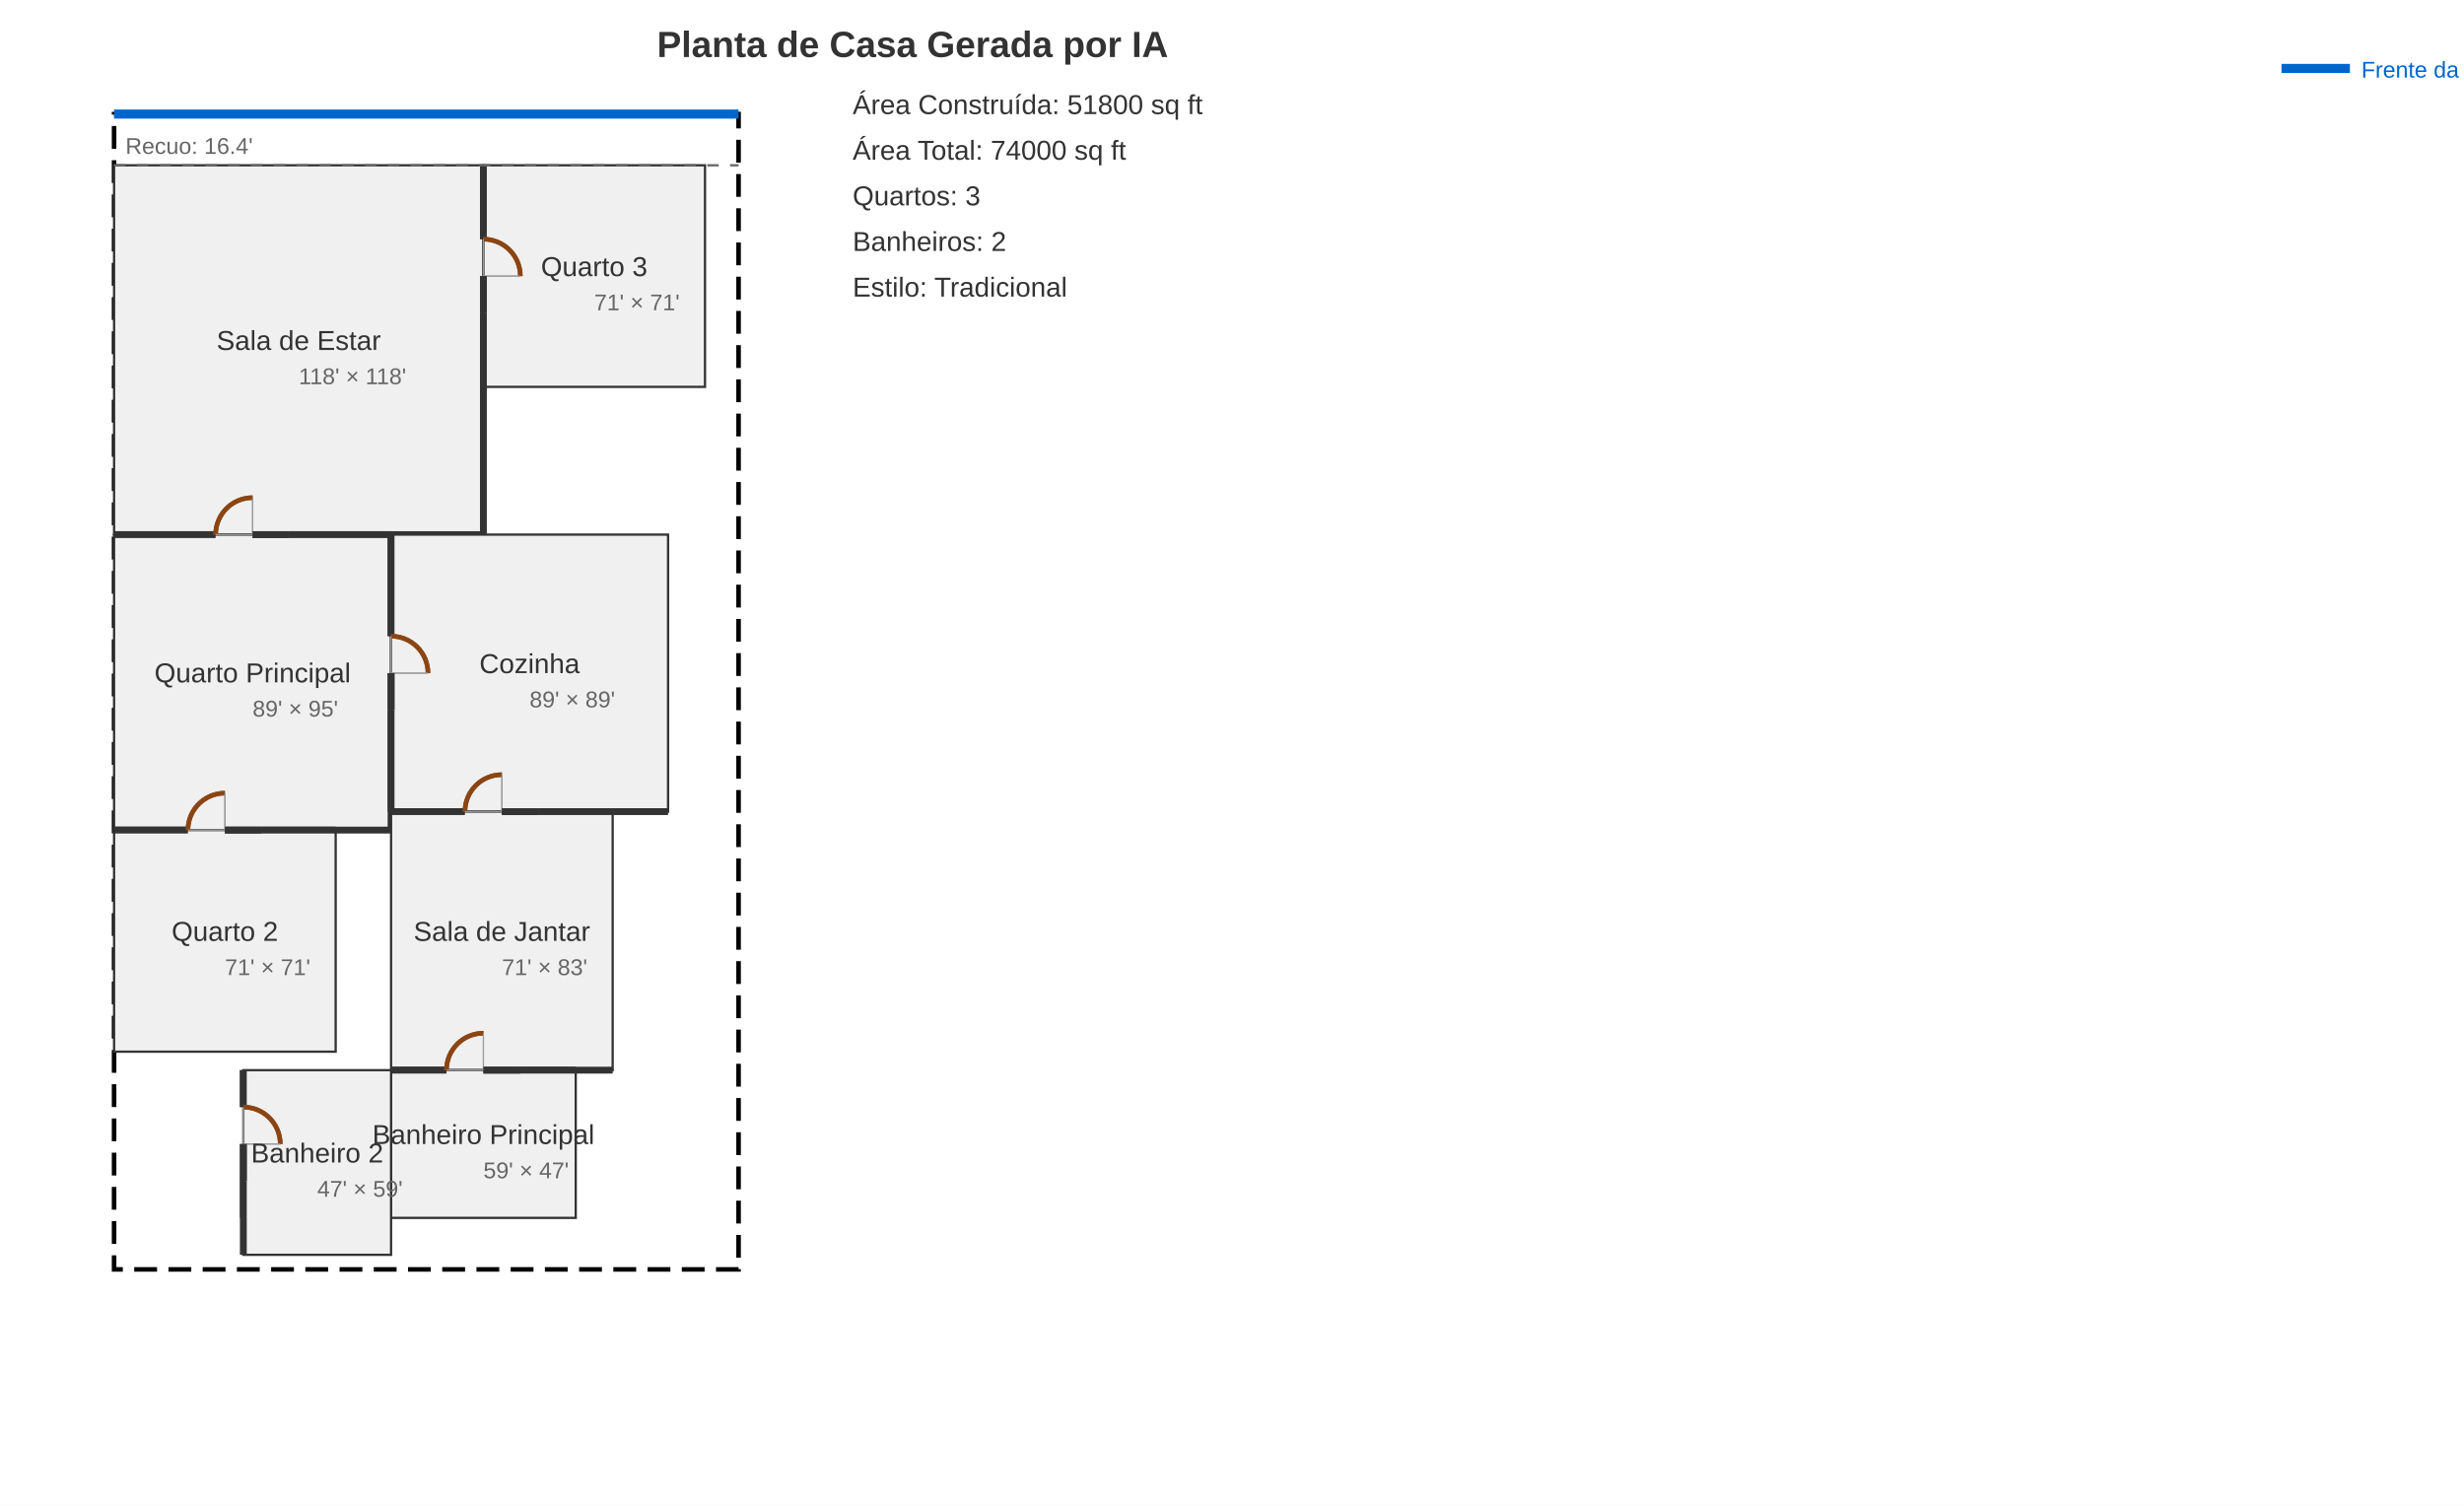
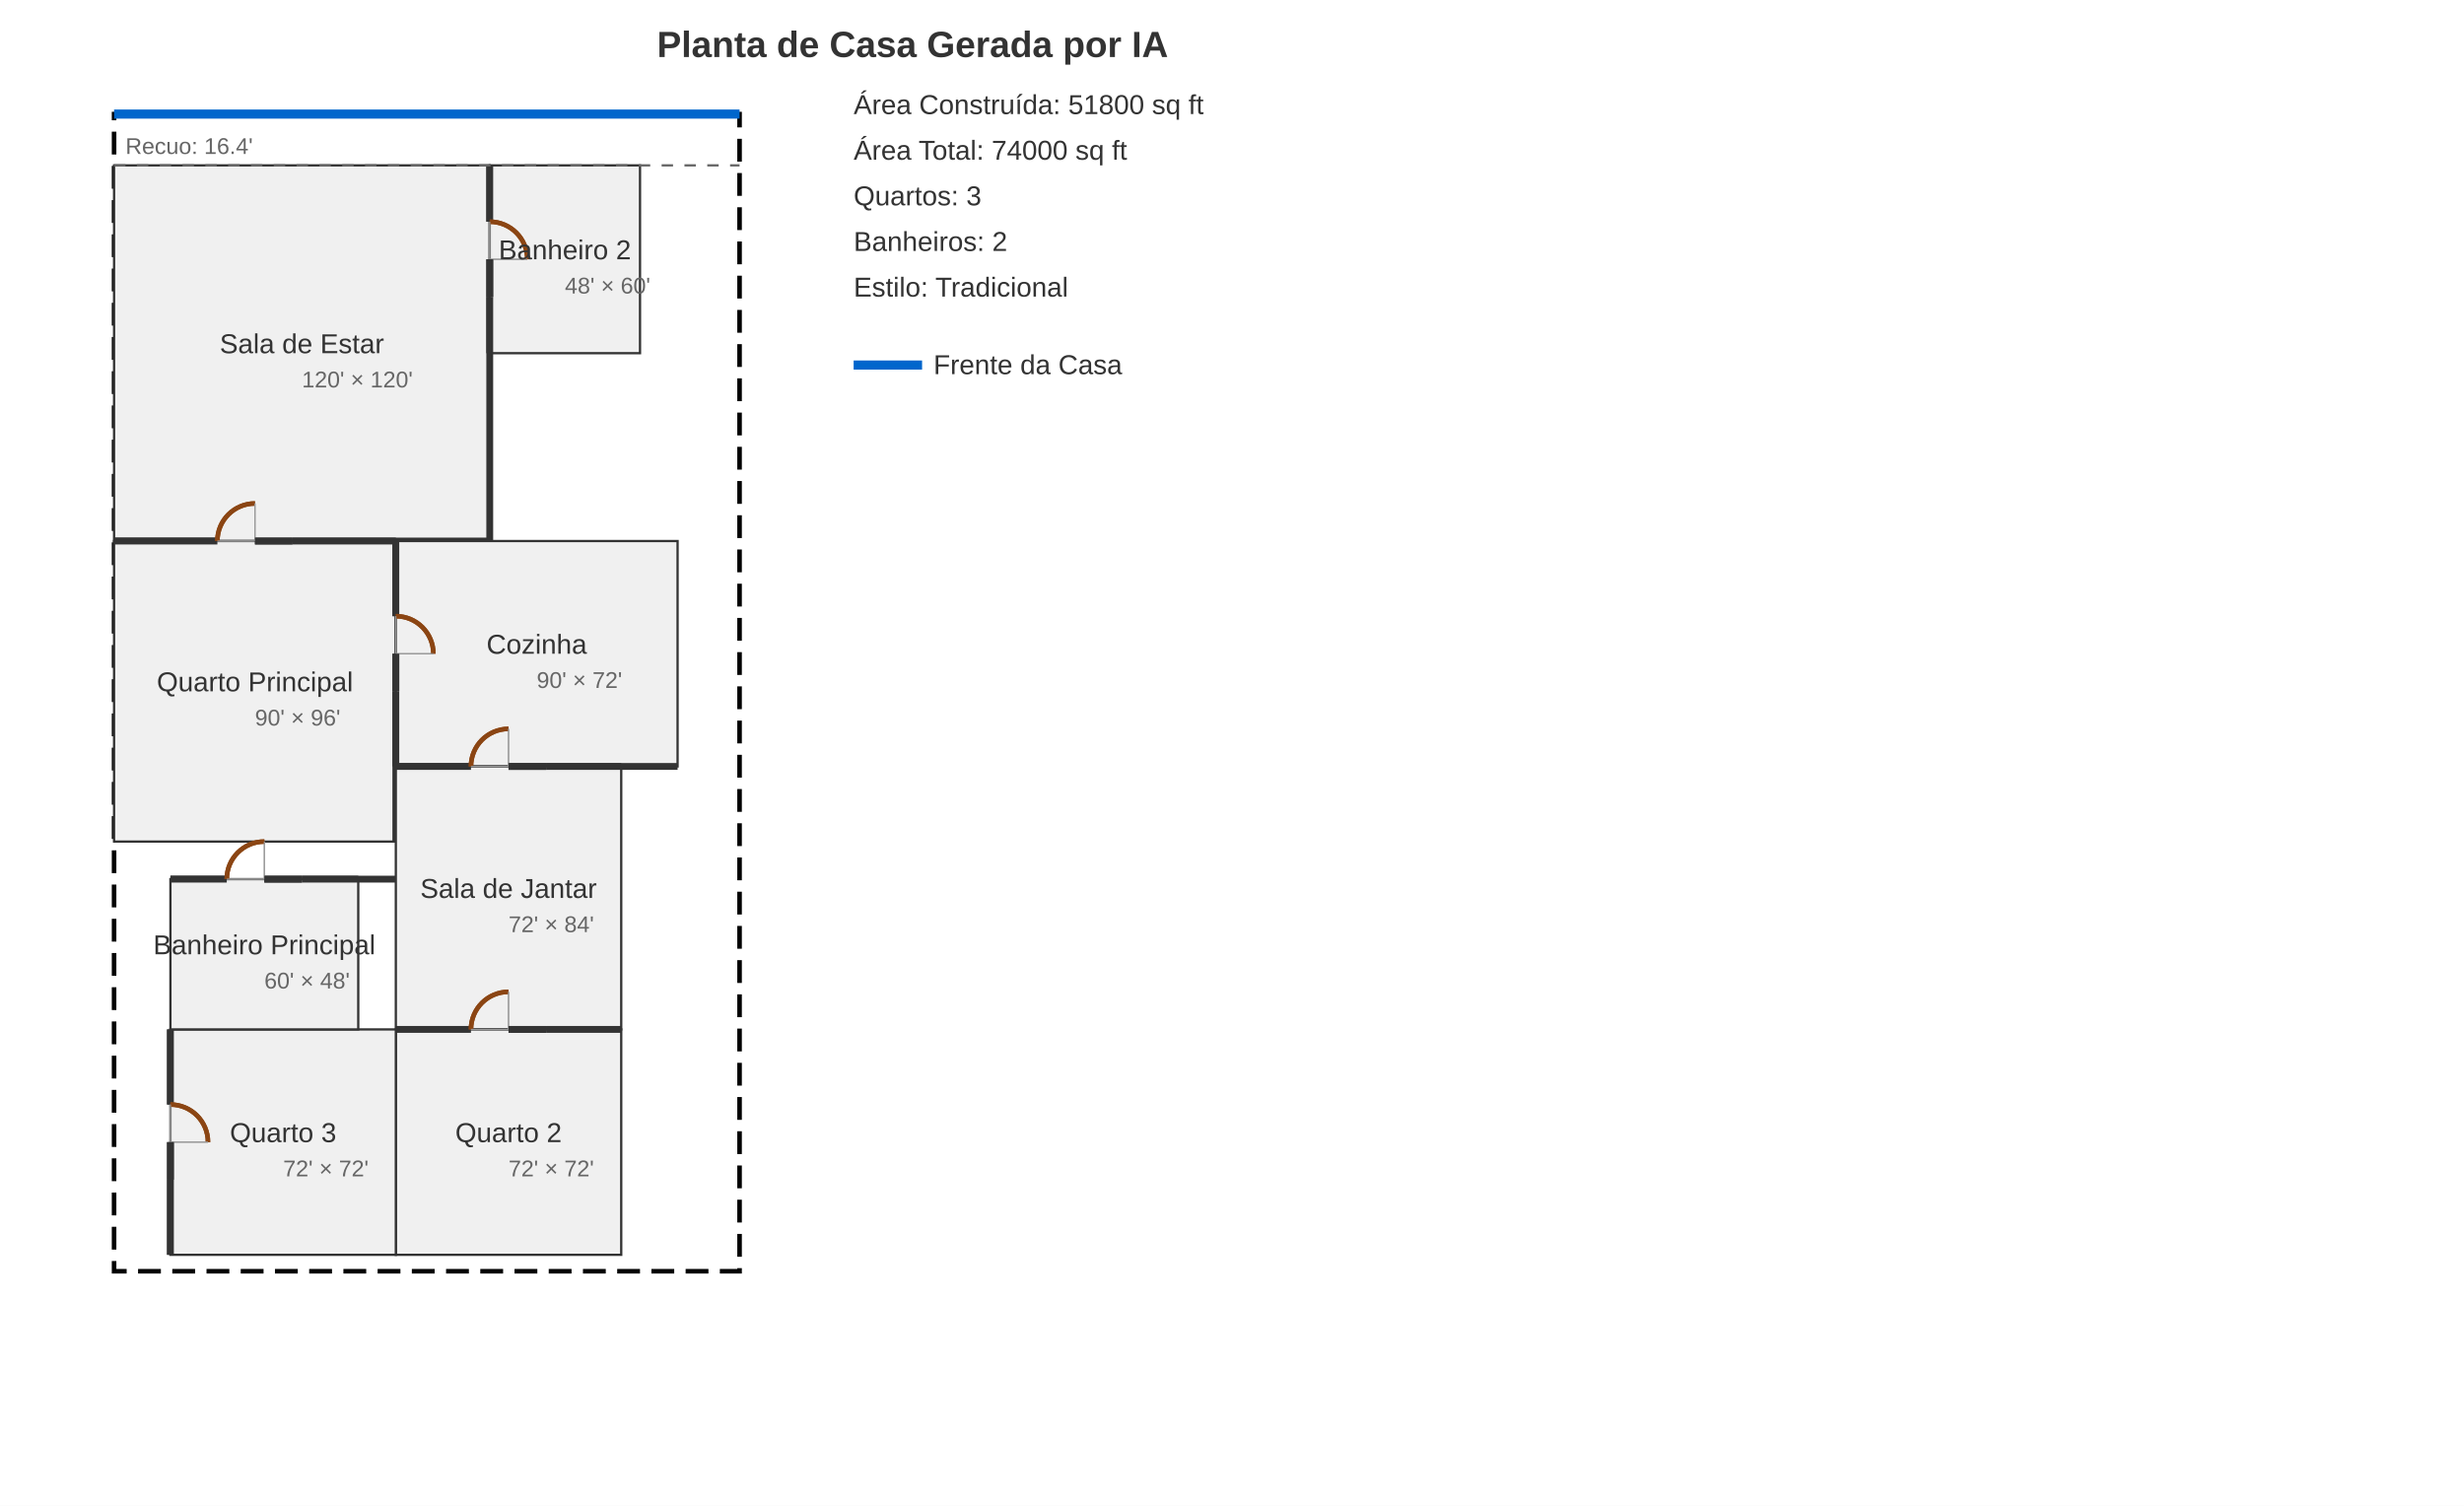
<svg xmlns="http://www.w3.org/2000/svg" width="1080" height="660" viewBox="0 0 1080 660">
  <style>
            .wall { fill: none; stroke: #333; stroke-width: 3; }
            .room-fill { fill: #f0f0f0; stroke: #333; stroke-width: 1; }
            .door { fill: none; stroke: #8B4513; stroke-width: 2; }
            .door-arc { fill: none; stroke: #8B4513; stroke-width: 2; }
            .door-opening { fill: none; stroke: #999; stroke-width: 0.5; }
            .window { fill: #87CEEB; stroke: #333; stroke-width: 1; }
            .room-label { font-family: Arial; font-size: 12px; text-anchor: middle; fill: #333; }
            .specs { font-family: Arial; font-size: 10px; fill: #666; }
            .terrain { fill: none; stroke: #000; stroke-width: 2; stroke-dasharray: 10,5; }
            .front-line { fill: none; stroke: #0066cc; stroke-width: 2; stroke-dasharray: 5,5; }
            .legend { font-family: Arial; font-size: 10px; fill: #0066cc; }
        </style>
  <rect x="0" y="0" width="1080" height="660" fill="white" />
-   <rect x="50" y="50" width="273.724" height="506.39" class="terrain" />
-   <rect x="50.0" y="72.445" width="161.883" height="161.883" class="room-fill" />
-   <line x1="50.0" y1="234.328" x2="94.518" y2="234.328" class="wall" />
-   <line x1="126.894" y1="234.328" x2="211.883" y2="234.328" class="wall" />
-   <line x1="211.883" y1="72.445" x2="211.883" y2="104.822" class="wall" />
-   <line x1="211.883" y1="137.199" x2="211.883" y2="234.328" class="wall" />
-   <rect x="50.0" y="234.328" width="121.412" height="129.506" class="room-fill" />
-   <line x1="50.0" y1="234.328" x2="94.518" y2="234.328" class="wall" />
-   <line x1="126.894" y1="234.328" x2="171.412" y2="234.328" class="wall" />
-   <line x1="171.412" y1="234.328" x2="171.412" y2="278.846" class="wall" />
-   <line x1="171.412" y1="311.223" x2="171.412" y2="363.835" class="wall" />
-   <line x1="50.0" y1="363.835" x2="82.377" y2="363.835" class="wall" />
-   <line x1="114.753" y1="363.835" x2="171.412" y2="363.835" class="wall" />
-   <rect x="171.412" y="234.328" width="121.412" height="121.412" class="room-fill" />
-   <line x1="171.412" y1="234.328" x2="171.412" y2="278.846" class="wall" />
-   <line x1="171.412" y1="311.223" x2="171.412" y2="355.741" class="wall" />
-   <line x1="171.412" y1="355.741" x2="203.789" y2="355.741" class="wall" />
-   <line x1="236.165" y1="355.741" x2="292.824" y2="355.741" class="wall" />
-   <rect x="171.412" y="355.741" width="97.13" height="113.318" class="room-fill" />
-   <line x1="171.412" y1="355.741" x2="203.789" y2="355.741" class="wall" />
-   <line x1="236.165" y1="355.741" x2="268.542" y2="355.741" class="wall" />
-   <line x1="171.412" y1="469.059" x2="195.695" y2="469.059" class="wall" />
-   <line x1="228.071" y1="469.059" x2="268.542" y2="469.059" class="wall" />
-   <rect x="50.0" y="363.835" width="97.13" height="97.13" class="room-fill" />
-   <line x1="50.0" y1="363.835" x2="82.377" y2="363.835" class="wall" />
-   <line x1="114.753" y1="363.835" x2="147.13" y2="363.835" class="wall" />
-   <rect x="211.883" y="72.445" width="97.13" height="97.13" class="room-fill" />
-   <line x1="211.883" y1="72.445" x2="211.883" y2="104.822" class="wall" />
-   <line x1="211.883" y1="137.199" x2="211.883" y2="169.575" class="wall" />
-   <rect x="171.412" y="469.059" width="80.941" height="64.753" class="room-fill" />
-   <line x1="171.412" y1="469.059" x2="195.695" y2="469.059" class="wall" />
-   <line x1="228.071" y1="469.059" x2="252.354" y2="469.059" class="wall" />
-   <line x1="106.659" y1="469.059" x2="106.659" y2="485.247" class="wall" />
-   <line x1="106.659" y1="517.623" x2="106.659" y2="533.812" class="wall" />
-   <rect x="106.659" y="469.059" width="64.753" height="80.941" class="room-fill" />
-   <line x1="106.659" y1="469.059" x2="106.659" y2="485.247" class="wall" />
-   <line x1="106.659" y1="517.623" x2="106.659" y2="550.0" class="wall" />
-   <path d="M 94.518 234.328 A 16.188 16.188 0 0 1 110.706 218.14" class="door-arc" />
-   <line x1="94.518" y1="234.328" x2="110.706" y2="234.328" class="door-opening" />
-   <line x1="110.706" y1="234.328" x2="110.706" y2="218.14" class="door-opening" />
-   <line x1="110.706" y1="234.328" x2="126.894" y2="234.328" class="wall" />
-   <path d="M 211.883 104.822 A 16.188 16.188 0 0 1 228.071 121.01" class="door-arc" />
-   <line x1="211.883" y1="104.822" x2="211.883" y2="121.01" class="door-opening" />
-   <line x1="211.883" y1="121.01" x2="228.071" y2="121.01" class="door-opening" />
-   <line x1="211.883" y1="121.01" x2="211.883" y2="137.199" class="wall" />
-   <path d="M 94.518 234.328 A 16.188 16.188 0 0 1 110.706 218.14" class="door-arc" />
-   <line x1="94.518" y1="234.328" x2="110.706" y2="234.328" class="door-opening" />
-   <line x1="110.706" y1="234.328" x2="110.706" y2="218.14" class="door-opening" />
-   <line x1="110.706" y1="234.328" x2="126.894" y2="234.328" class="wall" />
-   <path d="M 171.412 278.846 A 16.188 16.188 0 0 1 187.6 295.034" class="door-arc" />
-   <line x1="171.412" y1="278.846" x2="171.412" y2="295.034" class="door-opening" />
-   <line x1="171.412" y1="295.034" x2="187.6" y2="295.034" class="door-opening" />
-   <line x1="171.412" y1="295.034" x2="171.412" y2="311.223" class="wall" />
-   <path d="M 82.377 363.835 A 16.188 16.188 0 0 1 98.565 347.646" class="door-arc" />
-   <line x1="82.377" y1="363.835" x2="98.565" y2="363.835" class="door-opening" />
-   <line x1="98.565" y1="363.835" x2="98.565" y2="347.646" class="door-opening" />
-   <line x1="98.565" y1="363.835" x2="114.753" y2="363.835" class="wall" />
-   <path d="M 171.412 278.846 A 16.188 16.188 0 0 1 187.6 295.034" class="door-arc" />
-   <line x1="171.412" y1="278.846" x2="171.412" y2="295.034" class="door-opening" />
-   <line x1="171.412" y1="295.034" x2="187.6" y2="295.034" class="door-opening" />
-   <line x1="171.412" y1="295.034" x2="171.412" y2="311.223" class="wall" />
-   <path d="M 203.789 355.741 A 16.188 16.188 0 0 1 219.977 339.552" class="door-arc" />
-   <line x1="203.789" y1="355.741" x2="219.977" y2="355.741" class="door-opening" />
-   <line x1="219.977" y1="355.741" x2="219.977" y2="339.552" class="door-opening" />
-   <line x1="219.977" y1="355.741" x2="236.165" y2="355.741" class="wall" />
-   <path d="M 203.789 355.741 A 16.188 16.188 0 0 1 219.977 339.552" class="door-arc" />
-   <line x1="203.789" y1="355.741" x2="219.977" y2="355.741" class="door-opening" />
-   <line x1="219.977" y1="355.741" x2="219.977" y2="339.552" class="door-opening" />
-   <line x1="219.977" y1="355.741" x2="236.165" y2="355.741" class="wall" />
-   <path d="M 195.695 469.059 A 16.188 16.188 0 0 1 211.883 452.87" class="door-arc" />
-   <line x1="195.695" y1="469.059" x2="211.883" y2="469.059" class="door-opening" />
-   <line x1="211.883" y1="469.059" x2="211.883" y2="452.87" class="door-opening" />
-   <line x1="211.883" y1="469.059" x2="228.071" y2="469.059" class="wall" />
-   <path d="M 82.377 363.835 A 16.188 16.188 0 0 1 98.565 347.646" class="door-arc" />
-   <line x1="82.377" y1="363.835" x2="98.565" y2="363.835" class="door-opening" />
-   <line x1="98.565" y1="363.835" x2="98.565" y2="347.646" class="door-opening" />
-   <line x1="98.565" y1="363.835" x2="114.753" y2="363.835" class="wall" />
-   <path d="M 211.883 104.822 A 16.188 16.188 0 0 1 228.071 121.01" class="door-arc" />
-   <line x1="211.883" y1="104.822" x2="211.883" y2="121.01" class="door-opening" />
-   <line x1="211.883" y1="121.01" x2="228.071" y2="121.01" class="door-opening" />
-   <line x1="211.883" y1="121.01" x2="211.883" y2="137.199" class="wall" />
-   <path d="M 195.695 469.059 A 16.188 16.188 0 0 1 211.883 452.87" class="door-arc" />
-   <line x1="195.695" y1="469.059" x2="211.883" y2="469.059" class="door-opening" />
-   <line x1="211.883" y1="469.059" x2="211.883" y2="452.87" class="door-opening" />
-   <line x1="211.883" y1="469.059" x2="228.071" y2="469.059" class="wall" />
-   <path d="M 106.659 485.247 A 16.188 16.188 0 0 1 122.847 501.435" class="door-arc" />
-   <line x1="106.659" y1="485.247" x2="106.659" y2="501.435" class="door-opening" />
-   <line x1="106.659" y1="501.435" x2="122.847" y2="501.435" class="door-opening" />
-   <line x1="106.659" y1="501.435" x2="106.659" y2="517.623" class="wall" />
-   <path d="M 106.659 485.247 A 16.188 16.188 0 0 1 122.847 501.435" class="door-arc" />
-   <line x1="106.659" y1="485.247" x2="106.659" y2="501.435" class="door-opening" />
-   <line x1="106.659" y1="501.435" x2="122.847" y2="501.435" class="door-opening" />
-   <line x1="106.659" y1="501.435" x2="106.659" y2="517.623" class="wall" />
-   <line x1="50" y1="50" x2="323.724" y2="50" style="stroke: #0066cc; stroke-width: 4;" />
-   <line x1="50" y1="72.445" x2="323.724" y2="72.445" style="stroke: #666; stroke-width: 1; stroke-dasharray: 5,5;" />
-   <text x="55" y="67.445" style="font-family: Arial; font-size: 10px; fill: #666;">Recuo: 16.4'</text>
-   <text x="130.941" y="153.387" class="room-label">Sala de Estar</text>
-   <text x="130.941" y="168.387" class="specs">118' × 118'</text>
-   <text x="110.706" y="299.081" class="room-label">Quarto Principal</text>
-   <text x="110.706" y="314.081" class="specs">89' × 95'</text>
-   <text x="232.118" y="295.034" class="room-label">Cozinha</text>
-   <text x="232.118" y="310.034" class="specs">89' × 89'</text>
-   <text x="219.977" y="412.4" class="room-label">Sala de Jantar</text>
-   <text x="219.977" y="427.4" class="specs">71' × 83'</text>
-   <text x="98.565" y="412.4" class="room-label">Quarto 2</text>
-   <text x="98.565" y="427.4" class="specs">71' × 71'</text>
-   <text x="260.448" y="121.01" class="room-label">Quarto 3</text>
-   <text x="260.448" y="136.01" class="specs">71' × 71'</text>
-   <text x="211.883" y="501.435" class="room-label">Banheiro Principal</text>
-   <text x="211.883" y="516.435" class="specs">59' × 47'</text>
-   <text x="139.036" y="509.529" class="room-label">Banheiro 2</text>
-   <text x="139.036" y="524.529" class="specs">47' × 59'</text>
-   <text x="373.724" y="50" style="font-family: Arial; font-size: 12px; fill: #333;">Área Construída: 51800 sq ft</text>
-   <text x="373.724" y="70" style="font-family: Arial; font-size: 12px; fill: #333;">Área Total: 74000 sq ft</text>
-   <text x="373.724" y="90" style="font-family: Arial; font-size: 12px; fill: #333;">Quartos: 3</text>
-   <text x="373.724" y="110" style="font-family: Arial; font-size: 12px; fill: #333;">Banheiros: 2</text>
-   <text x="373.724" y="130" style="font-family: Arial; font-size: 12px; fill: #333;">Estilo: Tradicional</text>
+   <rect x="50" y="50" width="274.16" height="507.197" class="terrain" />
+   <rect x="50.0" y="72.481" width="164.662" height="164.662" class="room-fill" />
+   <line x1="50.0" y1="237.143" x2="95.282" y2="237.143" class="wall" />
+   <line x1="128.214" y1="237.143" x2="214.662" y2="237.143" class="wall" />
+   <line x1="214.662" y1="72.481" x2="214.662" y2="97.18" class="wall" />
+   <line x1="214.662" y1="130.113" x2="214.662" y2="237.143" class="wall" />
+   <rect x="50.0" y="237.143" width="123.496" height="131.729" class="room-fill" />
+   <line x1="50.0" y1="237.143" x2="95.282" y2="237.143" class="wall" />
+   <line x1="128.214" y1="237.143" x2="173.496" y2="237.143" class="wall" />
+   <line x1="173.496" y1="237.143" x2="173.496" y2="270.075" class="wall" />
+   <line x1="173.496" y1="303.007" x2="173.496" y2="368.872" class="wall" />
+   <rect x="173.496" y="237.143" width="123.496" height="98.797" class="room-fill" />
+   <line x1="173.496" y1="237.143" x2="173.496" y2="270.075" class="wall" />
+   <line x1="173.496" y1="303.007" x2="173.496" y2="335.94" class="wall" />
+   <line x1="173.496" y1="335.94" x2="206.429" y2="335.94" class="wall" />
+   <line x1="239.361" y1="335.94" x2="296.993" y2="335.94" class="wall" />
+   <rect x="173.496" y="335.94" width="98.797" height="115.263" class="room-fill" />
+   <line x1="173.496" y1="335.94" x2="206.429" y2="335.94" class="wall" />
+   <line x1="239.361" y1="335.94" x2="272.293" y2="335.94" class="wall" />
+   <line x1="173.496" y1="451.203" x2="206.429" y2="451.203" class="wall" />
+   <line x1="239.361" y1="451.203" x2="272.293" y2="451.203" class="wall" />
+   <rect x="173.496" y="451.203" width="98.797" height="98.797" class="room-fill" />
+   <line x1="173.496" y1="451.203" x2="206.429" y2="451.203" class="wall" />
+   <line x1="239.361" y1="451.203" x2="272.293" y2="451.203" class="wall" />
+   <line x1="74.699" y1="451.203" x2="74.699" y2="484.135" class="wall" />
+   <line x1="74.699" y1="517.068" x2="74.699" y2="550.0" class="wall" />
+   <rect x="74.699" y="451.203" width="98.797" height="98.797" class="room-fill" />
+   <line x1="74.699" y1="451.203" x2="74.699" y2="484.135" class="wall" />
+   <line x1="74.699" y1="517.068" x2="74.699" y2="550.0" class="wall" />
+   <line x1="74.699" y1="385.338" x2="99.399" y2="385.338" class="wall" />
+   <line x1="132.331" y1="385.338" x2="173.496" y2="385.338" class="wall" />
+   <rect x="74.699" y="385.338" width="82.331" height="65.865" class="room-fill" />
+   <line x1="74.699" y1="385.338" x2="99.399" y2="385.338" class="wall" />
+   <line x1="132.331" y1="385.338" x2="157.03" y2="385.338" class="wall" />
+   <rect x="214.662" y="72.481" width="65.865" height="82.331" class="room-fill" />
+   <line x1="214.662" y1="72.481" x2="214.662" y2="97.18" class="wall" />
+   <line x1="214.662" y1="130.113" x2="214.662" y2="154.812" class="wall" />
+   <path d="M 95.282 237.143 A 16.466 16.466 0 0 1 111.748 220.677" class="door-arc" />
+   <line x1="95.282" y1="237.143" x2="111.748" y2="237.143" class="door-opening" />
+   <line x1="111.748" y1="237.143" x2="111.748" y2="220.677" class="door-opening" />
+   <line x1="111.748" y1="237.143" x2="128.214" y2="237.143" class="wall" />
+   <path d="M 214.662 97.18 A 16.466 16.466 0 0 1 231.128 113.647" class="door-arc" />
+   <line x1="214.662" y1="97.18" x2="214.662" y2="113.647" class="door-opening" />
+   <line x1="214.662" y1="113.647" x2="231.128" y2="113.647" class="door-opening" />
+   <line x1="214.662" y1="113.647" x2="214.662" y2="130.113" class="wall" />
+   <path d="M 95.282 237.143 A 16.466 16.466 0 0 1 111.748 220.677" class="door-arc" />
+   <line x1="95.282" y1="237.143" x2="111.748" y2="237.143" class="door-opening" />
+   <line x1="111.748" y1="237.143" x2="111.748" y2="220.677" class="door-opening" />
+   <line x1="111.748" y1="237.143" x2="128.214" y2="237.143" class="wall" />
+   <path d="M 173.496 270.075 A 16.466 16.466 0 0 1 189.962 286.541" class="door-arc" />
+   <line x1="173.496" y1="270.075" x2="173.496" y2="286.541" class="door-opening" />
+   <line x1="173.496" y1="286.541" x2="189.962" y2="286.541" class="door-opening" />
+   <line x1="173.496" y1="286.541" x2="173.496" y2="303.007" class="wall" />
+   <path d="M 173.496 270.075 A 16.466 16.466 0 0 1 189.962 286.541" class="door-arc" />
+   <line x1="173.496" y1="270.075" x2="173.496" y2="286.541" class="door-opening" />
+   <line x1="173.496" y1="286.541" x2="189.962" y2="286.541" class="door-opening" />
+   <line x1="173.496" y1="286.541" x2="173.496" y2="303.007" class="wall" />
+   <path d="M 206.429 335.94 A 16.466 16.466 0 0 1 222.895 319.474" class="door-arc" />
+   <line x1="206.429" y1="335.94" x2="222.895" y2="335.94" class="door-opening" />
+   <line x1="222.895" y1="335.94" x2="222.895" y2="319.474" class="door-opening" />
+   <line x1="222.895" y1="335.94" x2="239.361" y2="335.94" class="wall" />
+   <path d="M 206.429 335.94 A 16.466 16.466 0 0 1 222.895 319.474" class="door-arc" />
+   <line x1="206.429" y1="335.94" x2="222.895" y2="335.94" class="door-opening" />
+   <line x1="222.895" y1="335.94" x2="222.895" y2="319.474" class="door-opening" />
+   <line x1="222.895" y1="335.94" x2="239.361" y2="335.94" class="wall" />
+   <path d="M 206.429 451.203 A 16.466 16.466 0 0 1 222.895 434.737" class="door-arc" />
+   <line x1="206.429" y1="451.203" x2="222.895" y2="451.203" class="door-opening" />
+   <line x1="222.895" y1="451.203" x2="222.895" y2="434.737" class="door-opening" />
+   <line x1="222.895" y1="451.203" x2="239.361" y2="451.203" class="wall" />
+   <path d="M 206.429 451.203 A 16.466 16.466 0 0 1 222.895 434.737" class="door-arc" />
+   <line x1="206.429" y1="451.203" x2="222.895" y2="451.203" class="door-opening" />
+   <line x1="222.895" y1="451.203" x2="222.895" y2="434.737" class="door-opening" />
+   <line x1="222.895" y1="451.203" x2="239.361" y2="451.203" class="wall" />
+   <path d="M 74.699 484.135 A 16.466 16.466 0 0 1 91.165 500.601" class="door-arc" />
+   <line x1="74.699" y1="484.135" x2="74.699" y2="500.601" class="door-opening" />
+   <line x1="74.699" y1="500.601" x2="91.165" y2="500.601" class="door-opening" />
+   <line x1="74.699" y1="500.601" x2="74.699" y2="517.068" class="wall" />
+   <path d="M 74.699 484.135 A 16.466 16.466 0 0 1 91.165 500.601" class="door-arc" />
+   <line x1="74.699" y1="484.135" x2="74.699" y2="500.601" class="door-opening" />
+   <line x1="74.699" y1="500.601" x2="91.165" y2="500.601" class="door-opening" />
+   <line x1="74.699" y1="500.601" x2="74.699" y2="517.068" class="wall" />
+   <path d="M 99.399 385.338 A 16.466 16.466 0 0 1 115.865 368.872" class="door-arc" />
+   <line x1="99.399" y1="385.338" x2="115.865" y2="385.338" class="door-opening" />
+   <line x1="115.865" y1="385.338" x2="115.865" y2="368.872" class="door-opening" />
+   <line x1="115.865" y1="385.338" x2="132.331" y2="385.338" class="wall" />
+   <path d="M 99.399 385.338 A 16.466 16.466 0 0 1 115.865 368.872" class="door-arc" />
+   <line x1="99.399" y1="385.338" x2="115.865" y2="385.338" class="door-opening" />
+   <line x1="115.865" y1="385.338" x2="115.865" y2="368.872" class="door-opening" />
+   <line x1="115.865" y1="385.338" x2="132.331" y2="385.338" class="wall" />
+   <path d="M 214.662 97.18 A 16.466 16.466 0 0 1 231.128 113.647" class="door-arc" />
+   <line x1="214.662" y1="97.18" x2="214.662" y2="113.647" class="door-opening" />
+   <line x1="214.662" y1="113.647" x2="231.128" y2="113.647" class="door-opening" />
+   <line x1="214.662" y1="113.647" x2="214.662" y2="130.113" class="wall" />
+   <line x1="50" y1="50" x2="324.16" y2="50" style="stroke: #0066cc; stroke-width: 4;" />
+   <line x1="50" y1="72.481" x2="324.16" y2="72.481" style="stroke: #666; stroke-width: 1; stroke-dasharray: 5,5;" />
+   <text x="55" y="67.481" style="font-family: Arial; font-size: 10px; fill: #666;">Recuo: 16.4'</text>
+   <text x="132.331" y="154.812" class="room-label">Sala de Estar</text>
+   <text x="132.331" y="169.812" class="specs">120' × 120'</text>
+   <text x="111.748" y="303.007" class="room-label">Quarto Principal</text>
+   <text x="111.748" y="318.007" class="specs">90' × 96'</text>
+   <text x="235.244" y="286.541" class="room-label">Cozinha</text>
+   <text x="235.244" y="301.541" class="specs">90' × 72'</text>
+   <text x="222.895" y="393.571" class="room-label">Sala de Jantar</text>
+   <text x="222.895" y="408.571" class="specs">72' × 84'</text>
+   <text x="222.895" y="500.601" class="room-label">Quarto 2</text>
+   <text x="222.895" y="515.601" class="specs">72' × 72'</text>
+   <text x="124.098" y="500.601" class="room-label">Quarto 3</text>
+   <text x="124.098" y="515.601" class="specs">72' × 72'</text>
+   <text x="115.865" y="418.271" class="room-label">Banheiro Principal</text>
+   <text x="115.865" y="433.271" class="specs">60' × 48'</text>
+   <text x="247.594" y="113.647" class="room-label">Banheiro 2</text>
+   <text x="247.594" y="128.647" class="specs">48' × 60'</text>
+   <text x="374.16" y="50" style="font-family: Arial; font-size: 12px; fill: #333;">Área Construída: 51800 sq ft</text>
+   <text x="374.16" y="70" style="font-family: Arial; font-size: 12px; fill: #333;">Área Total: 74000 sq ft</text>
+   <text x="374.16" y="90" style="font-family: Arial; font-size: 12px; fill: #333;">Quartos: 3</text>
+   <text x="374.16" y="110" style="font-family: Arial; font-size: 12px; fill: #333;">Banheiros: 2</text>
+   <text x="374.16" y="130" style="font-family: Arial; font-size: 12px; fill: #333;">Estilo: Tradicional</text>
  <text x="400" y="25" style="font-family: Arial; font-size: 16px; font-weight: bold; text-anchor: middle; fill: #333;">Planta de Casa Gerada por IA</text>
-   <line x1="1000" y1="30" x2="1030" y2="30" style="stroke: #0066cc; stroke-width: 4;" />
-   <text x="1035" y="34" class="legend">Frente da Casa</text>
+   <line x1="374.16" y1="160" x2="404.16" y2="160" style="stroke: #0066cc; stroke-width: 4;" />
+   <text x="409.16" y="164" style="font-family: Arial; font-size: 12px; fill: #333;">Frente da Casa</text>
</svg>
